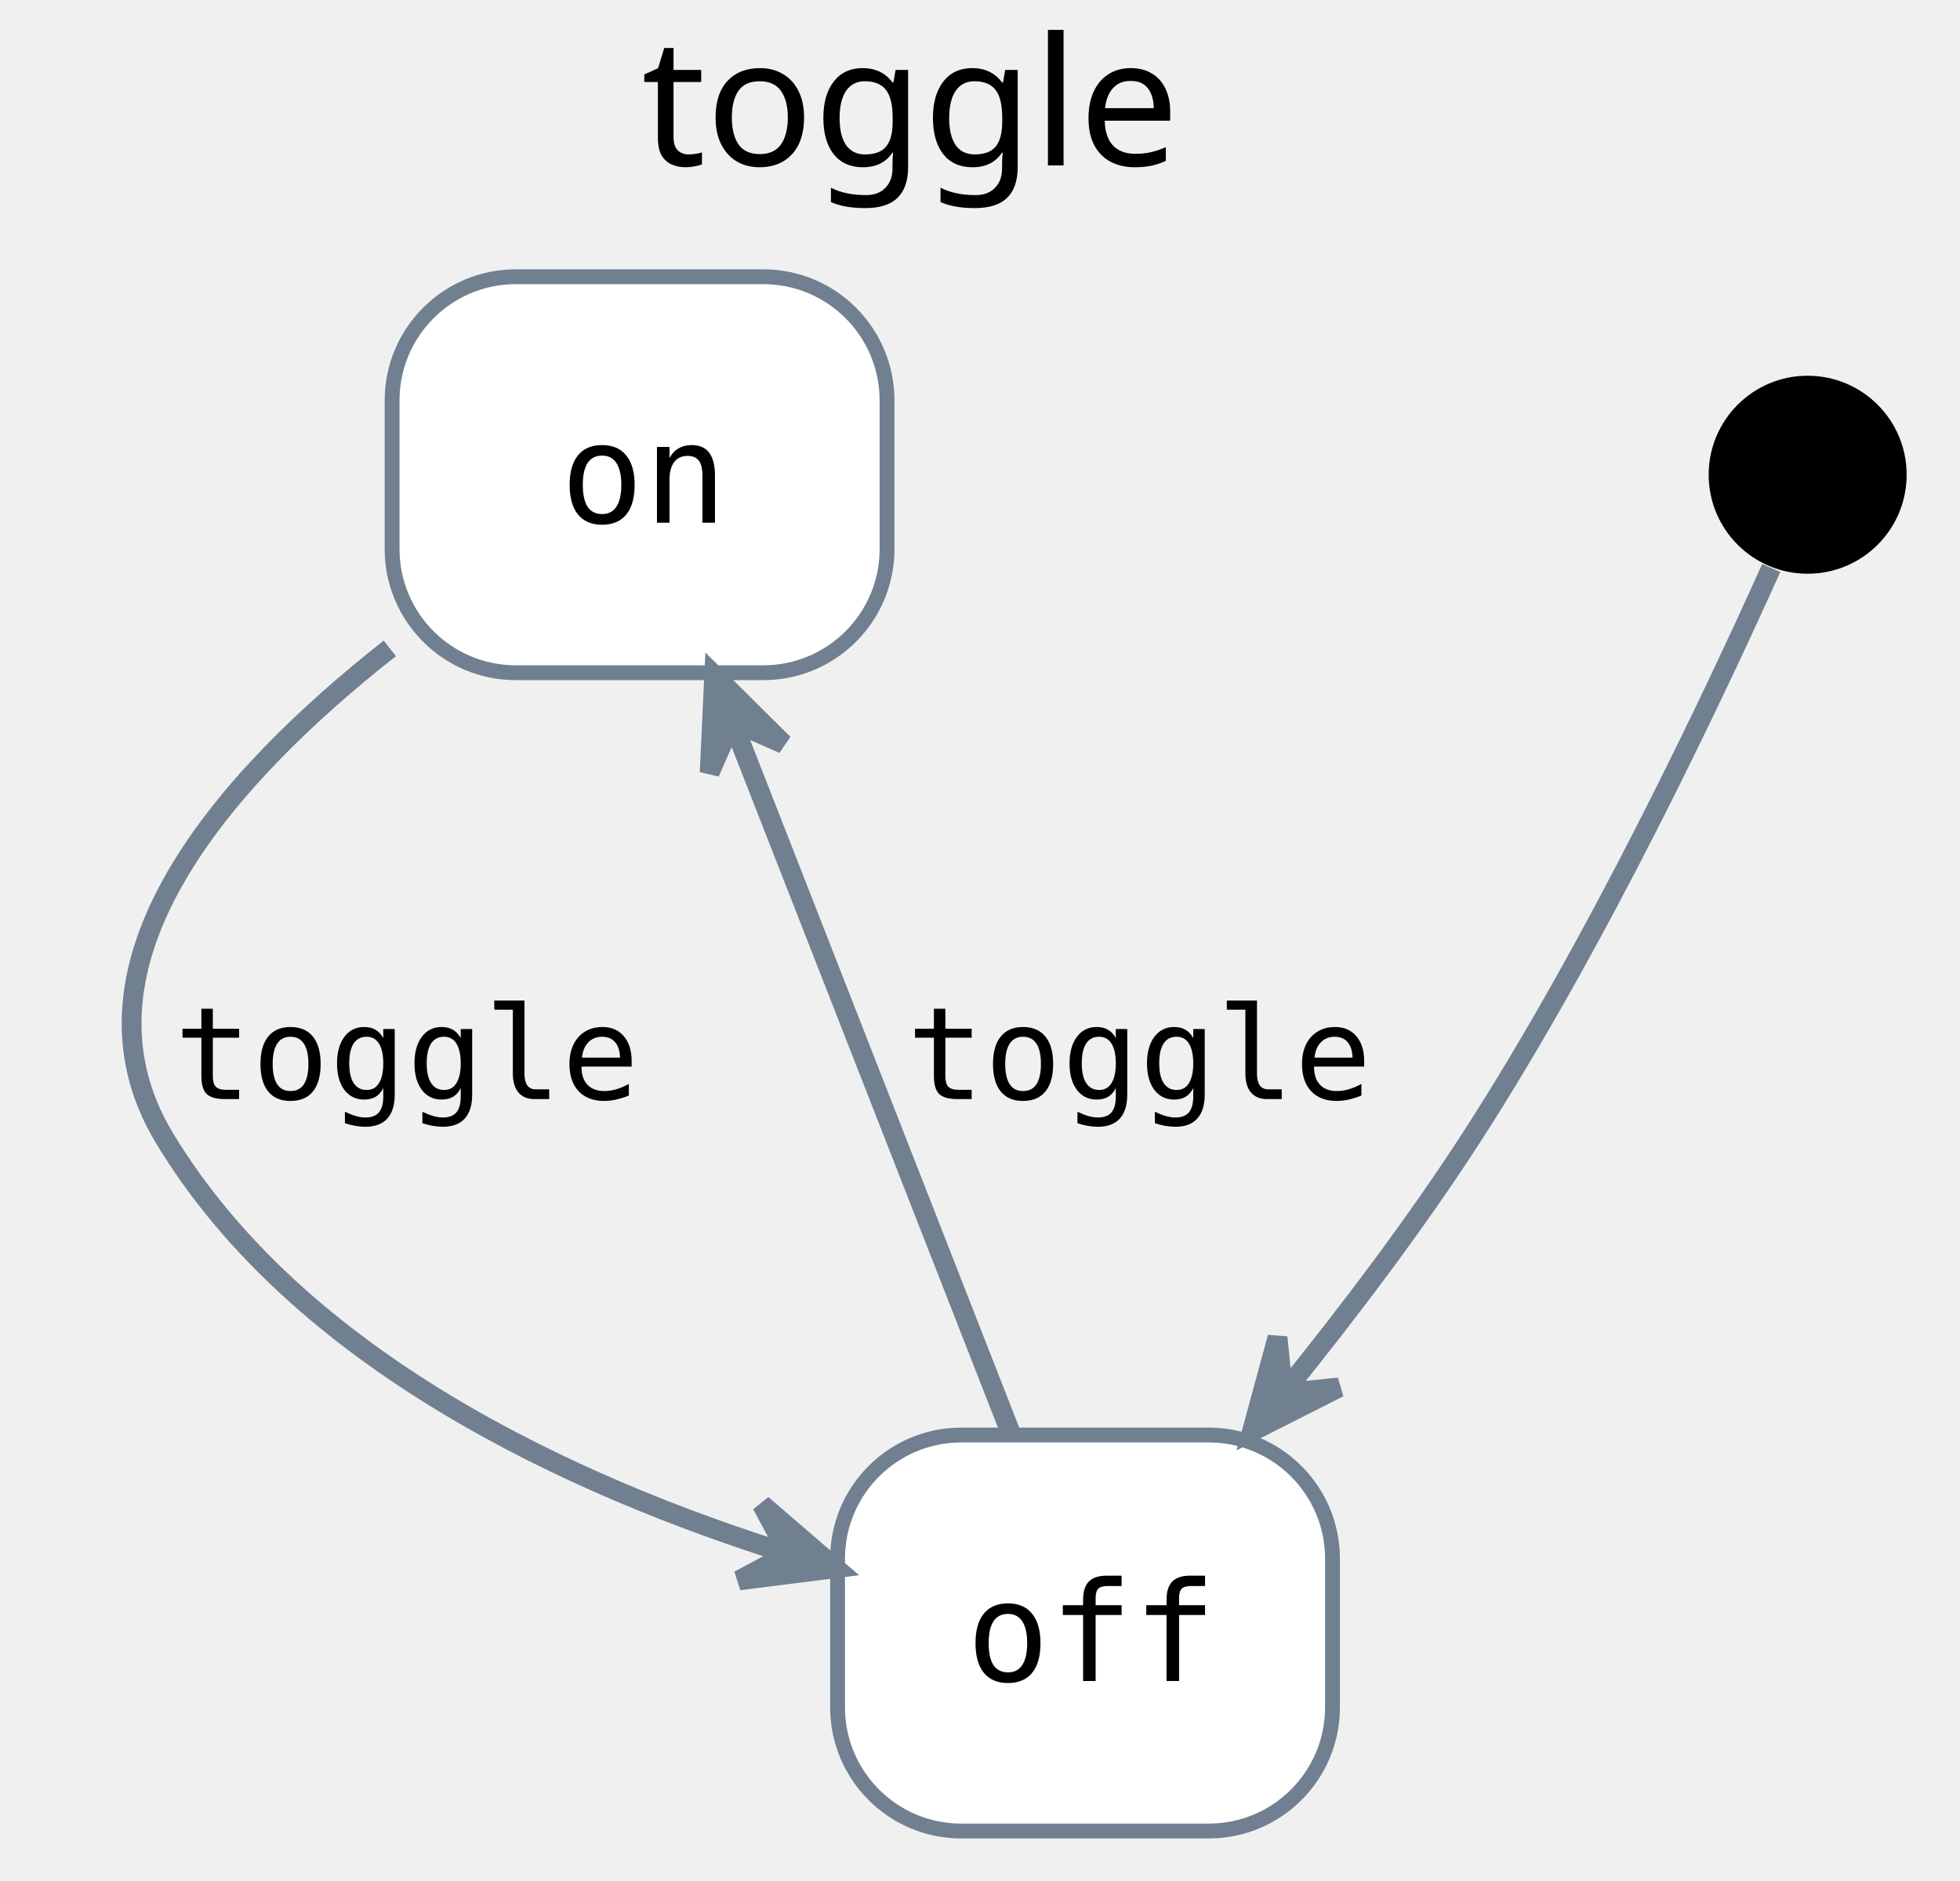
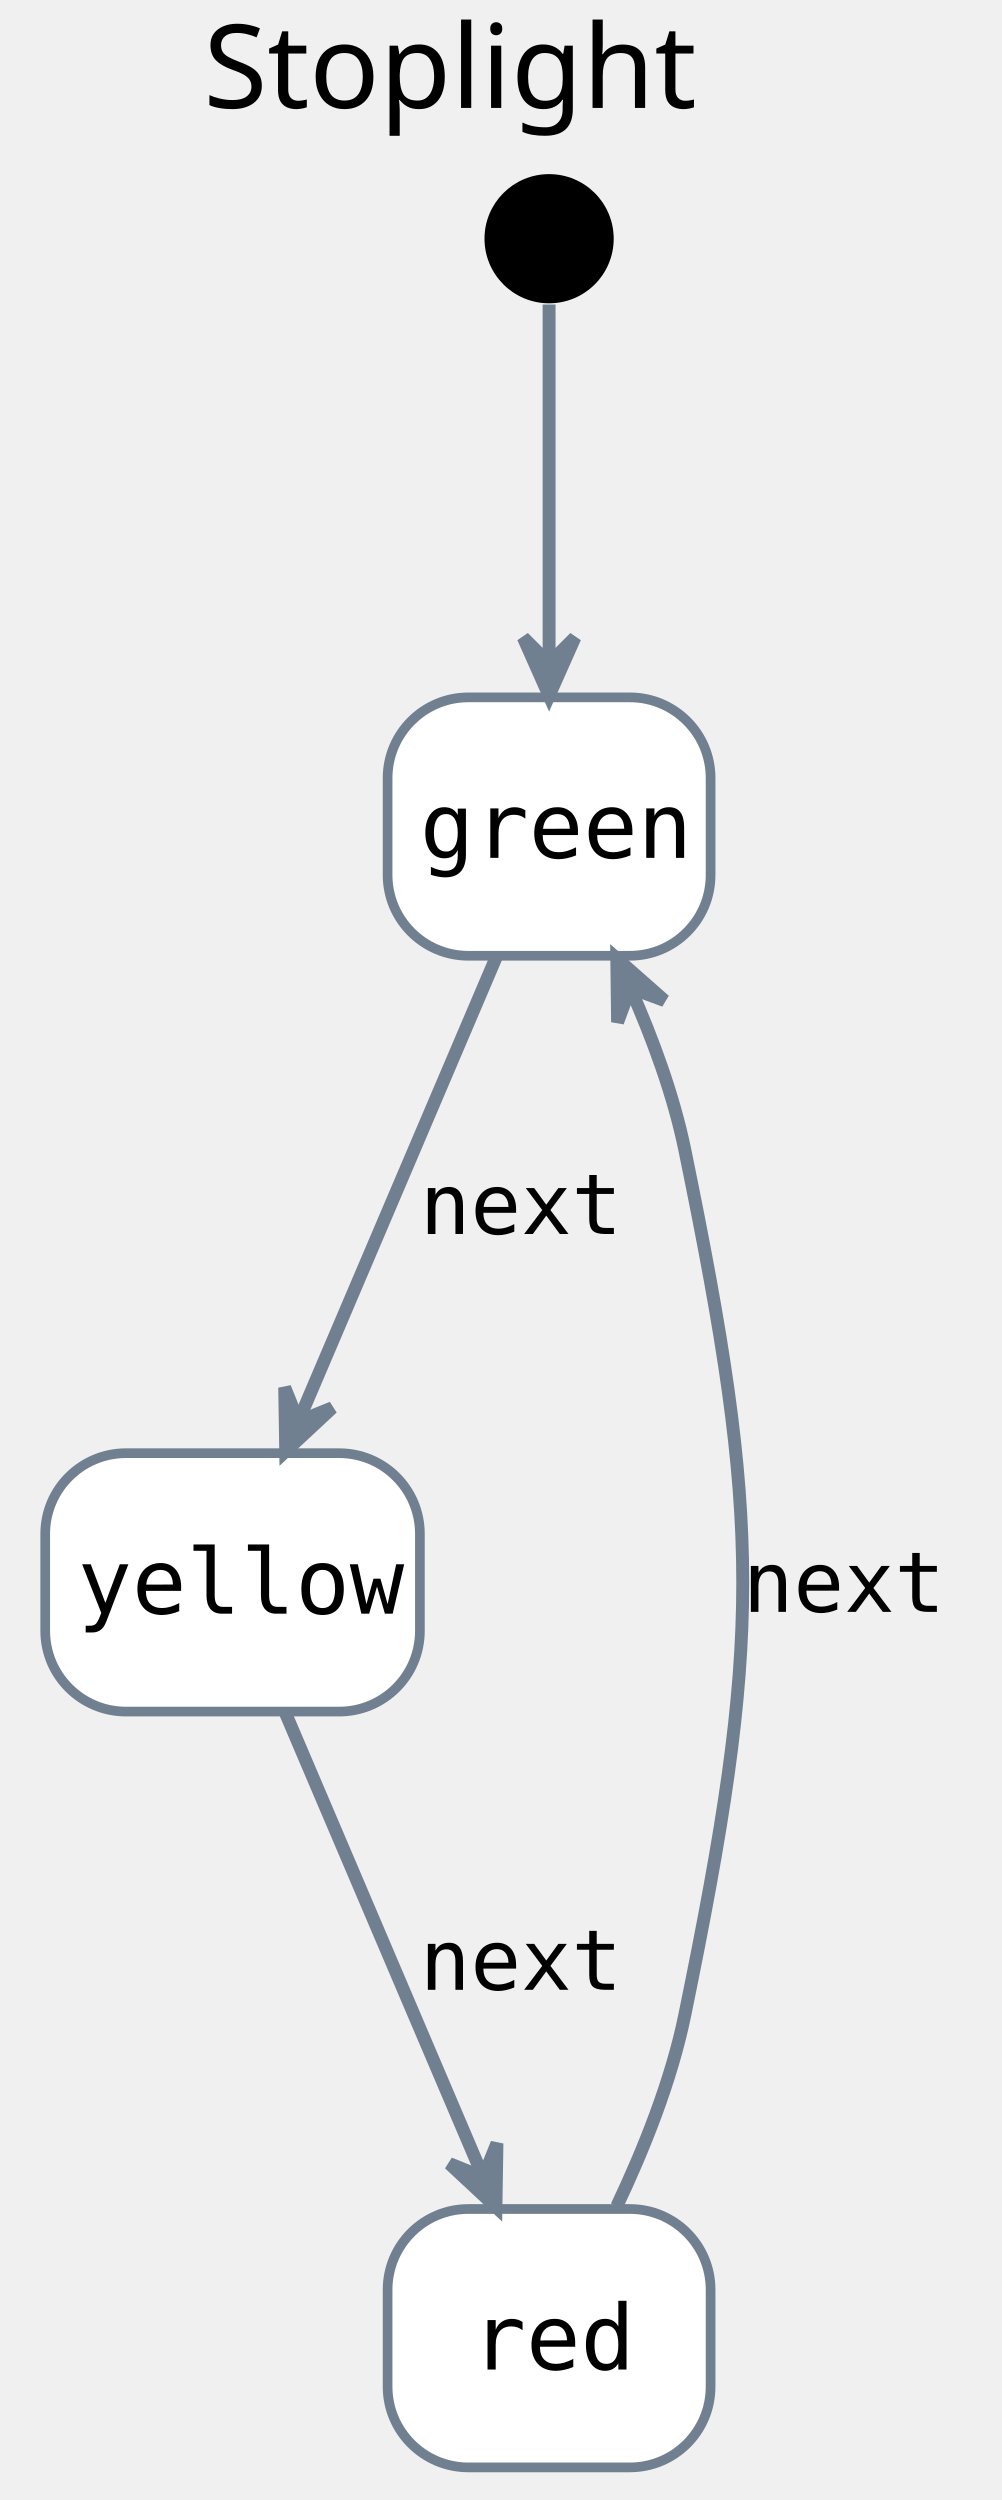
- <svg xmlns="http://www.w3.org/2000/svg" contentScriptType="application/ecmascript" contentStyleType="text/css" height="190px" preserveAspectRatio="none" style="width:198px;height:190px;background:#FFFFFF;" version="1.1" viewBox="0 0 198 190" width="198px" zoomAndPan="magnify">
+ <svg xmlns="http://www.w3.org/2000/svg" contentScriptType="application/ecmascript" contentStyleType="text/css" height="387px" preserveAspectRatio="none" style="width:155px;height:387px;background:#FFFFFF;" version="1.1" viewBox="0 0 155 387" width="155px" zoomAndPan="magnify">
  <defs />
  <g>
-     <text fill="#000000" font-family="sans-serif" font-size="18" lengthAdjust="spacing" textLength="56" x="64.805" y="16.708">toggle</text>
-     <rect fill="#FFFFFF" height="40" rx="12.5" ry="12.5" style="stroke:#708090;stroke-width:1.5;" width="50" x="39.61" y="27.953" />
-     <text fill="#000000" font-family="monospace" font-size="14" lengthAdjust="spacing" textLength="16" x="56.61" y="52.8">on</text>
-     <rect fill="#FFFFFF" height="40" rx="12.5" ry="12.5" style="stroke:#708090;stroke-width:1.5;" width="50" x="84.61" y="144.953" />
-     <text fill="#000000" font-family="monospace" font-size="14" lengthAdjust="spacing" textLength="24" x="97.61" y="169.8">off</text>
-     <ellipse cx="182.61" cy="47.953" fill="#000000" rx="10" ry="10" style="stroke:none;stroke-width:1.0;" />
-     <path d="M178.93,57.373 C173.16,70.203 161.35,95.253 148.61,114.953 C143.03,123.583 136.26,132.513 129.93,140.353 " fill="none" id="*start-to-off" style="stroke:#708090;stroke-width:2.0;" />
-     <polygon fill="#708090" points="126.47,144.593,135.258,140.146,129.63,140.718,129.058,135.09,126.47,144.593" style="stroke:#708090;stroke-width:2.0;" />
-     <path d="M39.38,65.493 C22.81,78.523 6,97.363 16.61,114.953 C30.2,137.473 57.96,150.163 79.63,156.953 " fill="none" id="on-to-off" style="stroke:#708090;stroke-width:2.0;" />
-     <polygon fill="#708090" points="84.43,158.403,76.968,151.976,79.643,156.96,74.659,159.635,84.43,158.403" style="stroke:#708090;stroke-width:2.0;" />
-     <text fill="#000000" font-family="monospace" font-size="13" lengthAdjust="spacing" textLength="48" x="17.61" y="111.02">toggle</text>
-     <path d="M102.06,144.643 C94.32,124.883 82.3,94.143 73.97,72.863 " fill="none" id="off-to-on" style="stroke:#708090;stroke-width:2.0;" />
-     <polygon fill="#708090" points="72.15,68.203,71.69,78.041,73.965,72.862,79.144,75.137,72.15,68.203" style="stroke:#708090;stroke-width:2.0;" />
-     <text fill="#000000" font-family="monospace" font-size="13" lengthAdjust="spacing" textLength="48" x="91.61" y="111.02">toggle</text>
+     <text fill="#000000" font-family="sans-serif" font-size="18" lengthAdjust="spacing" textLength="79" x="31.5" y="16.708">Stoplight</text>
+     <rect fill="#FFFFFF" height="40" rx="12.5" ry="12.5" style="stroke:#708090;stroke-width:1.5;" width="50" x="60" y="107.953" />
+     <text fill="#000000" font-family="monospace" font-size="14" lengthAdjust="spacing" textLength="40" x="65" y="132.8">green</text>
+     <rect fill="#FFFFFF" height="40" rx="12.5" ry="12.5" style="stroke:#708090;stroke-width:1.5;" width="58" x="7" y="224.953" />
+     <text fill="#000000" font-family="monospace" font-size="14" lengthAdjust="spacing" textLength="48" x="12" y="249.8">yellow</text>
+     <rect fill="#FFFFFF" height="40" rx="12.5" ry="12.5" style="stroke:#708090;stroke-width:1.5;" width="50" x="60" y="341.953" />
+     <text fill="#000000" font-family="monospace" font-size="14" lengthAdjust="spacing" textLength="24" x="73" y="366.8">red</text>
+     <ellipse cx="85" cy="36.953" fill="#000000" rx="10" ry="10" style="stroke:none;stroke-width:1.0;" />
+     <path d="M85,47.143 C85,60.133 85,84.333 85,102.683 " fill="none" id="*start-to-green" style="stroke:#708090;stroke-width:2.0;" />
+     <polygon fill="#708090" points="85,107.693,89,98.693,85,102.693,81,98.693,85,107.693" style="stroke:#708090;stroke-width:2.0;" />
+     <path d="M76.8,148.203 C68.39,167.933 55.29,198.673 46.21,219.983 " fill="none" id="green-to-yellow" style="stroke:#708090;stroke-width:2.0;" />
+     <polygon fill="#708090" points="44.23,224.643,51.434,217.928,46.188,220.042,44.073,214.796,44.23,224.643" style="stroke:#708090;stroke-width:2.0;" />
+     <text fill="#000000" font-family="monospace" font-size="13" lengthAdjust="spacing" textLength="32" x="65" y="191.02">next</text>
+     <path d="M44.2,265.203 C52.61,284.933 65.71,315.673 74.79,336.983 " fill="none" id="yellow-to-red" style="stroke:#708090;stroke-width:2.0;" />
+     <polygon fill="#708090" points="76.77,341.643,76.927,331.796,74.812,337.042,69.566,334.928,76.77,341.643" style="stroke:#708090;stroke-width:2.0;" />
+     <text fill="#000000" font-family="monospace" font-size="13" lengthAdjust="spacing" textLength="32" x="65" y="308.02">next</text>
+     <path d="M95.48,341.523 C99.64,332.753 103.92,322.103 106,311.953 C117.97,253.613 117.97,236.293 106,177.953 C104.27,169.543 101.04,160.793 97.62,153.063 " fill="none" id="red-to-green" style="stroke:#708090;stroke-width:2.0;" />
+     <polygon fill="#708090" points="95.48,148.383,95.6,158.231,97.566,152.927,102.87,154.893,95.48,148.383" style="stroke:#708090;stroke-width:2.0;" />
+     <text fill="#000000" font-family="monospace" font-size="13" lengthAdjust="spacing" textLength="32" x="115" y="249.52">next</text>
  </g>
</svg>
